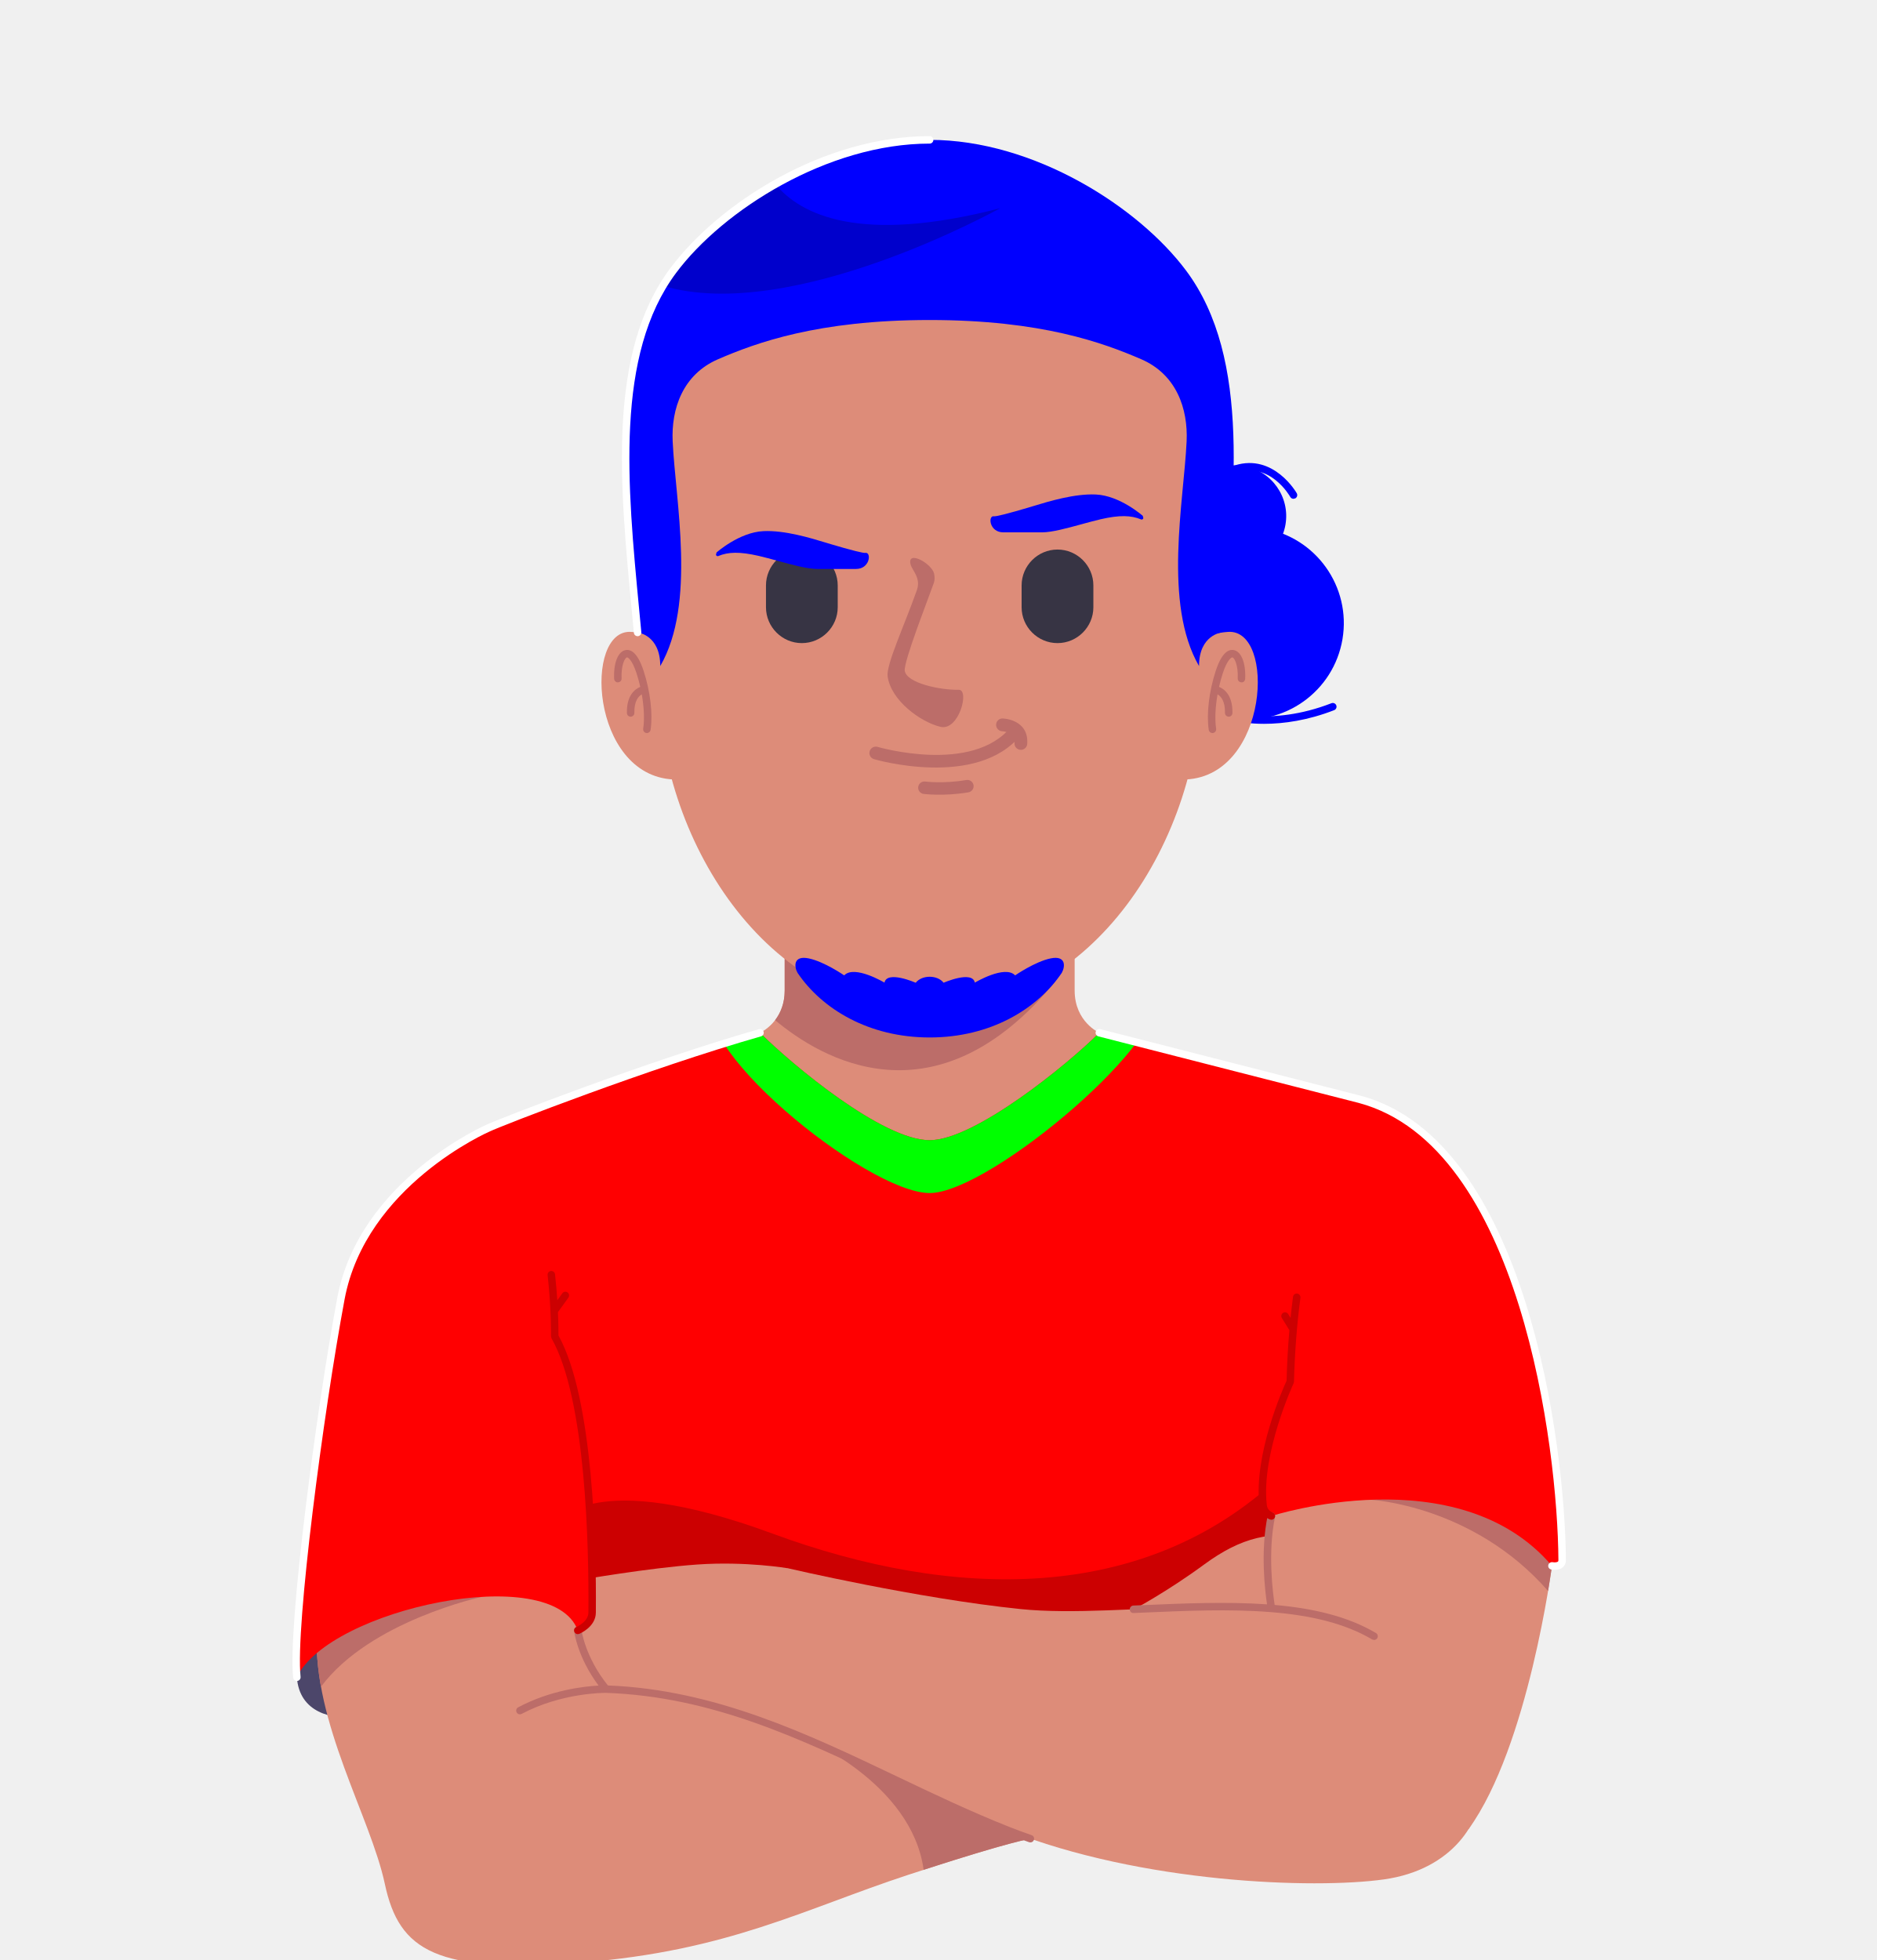
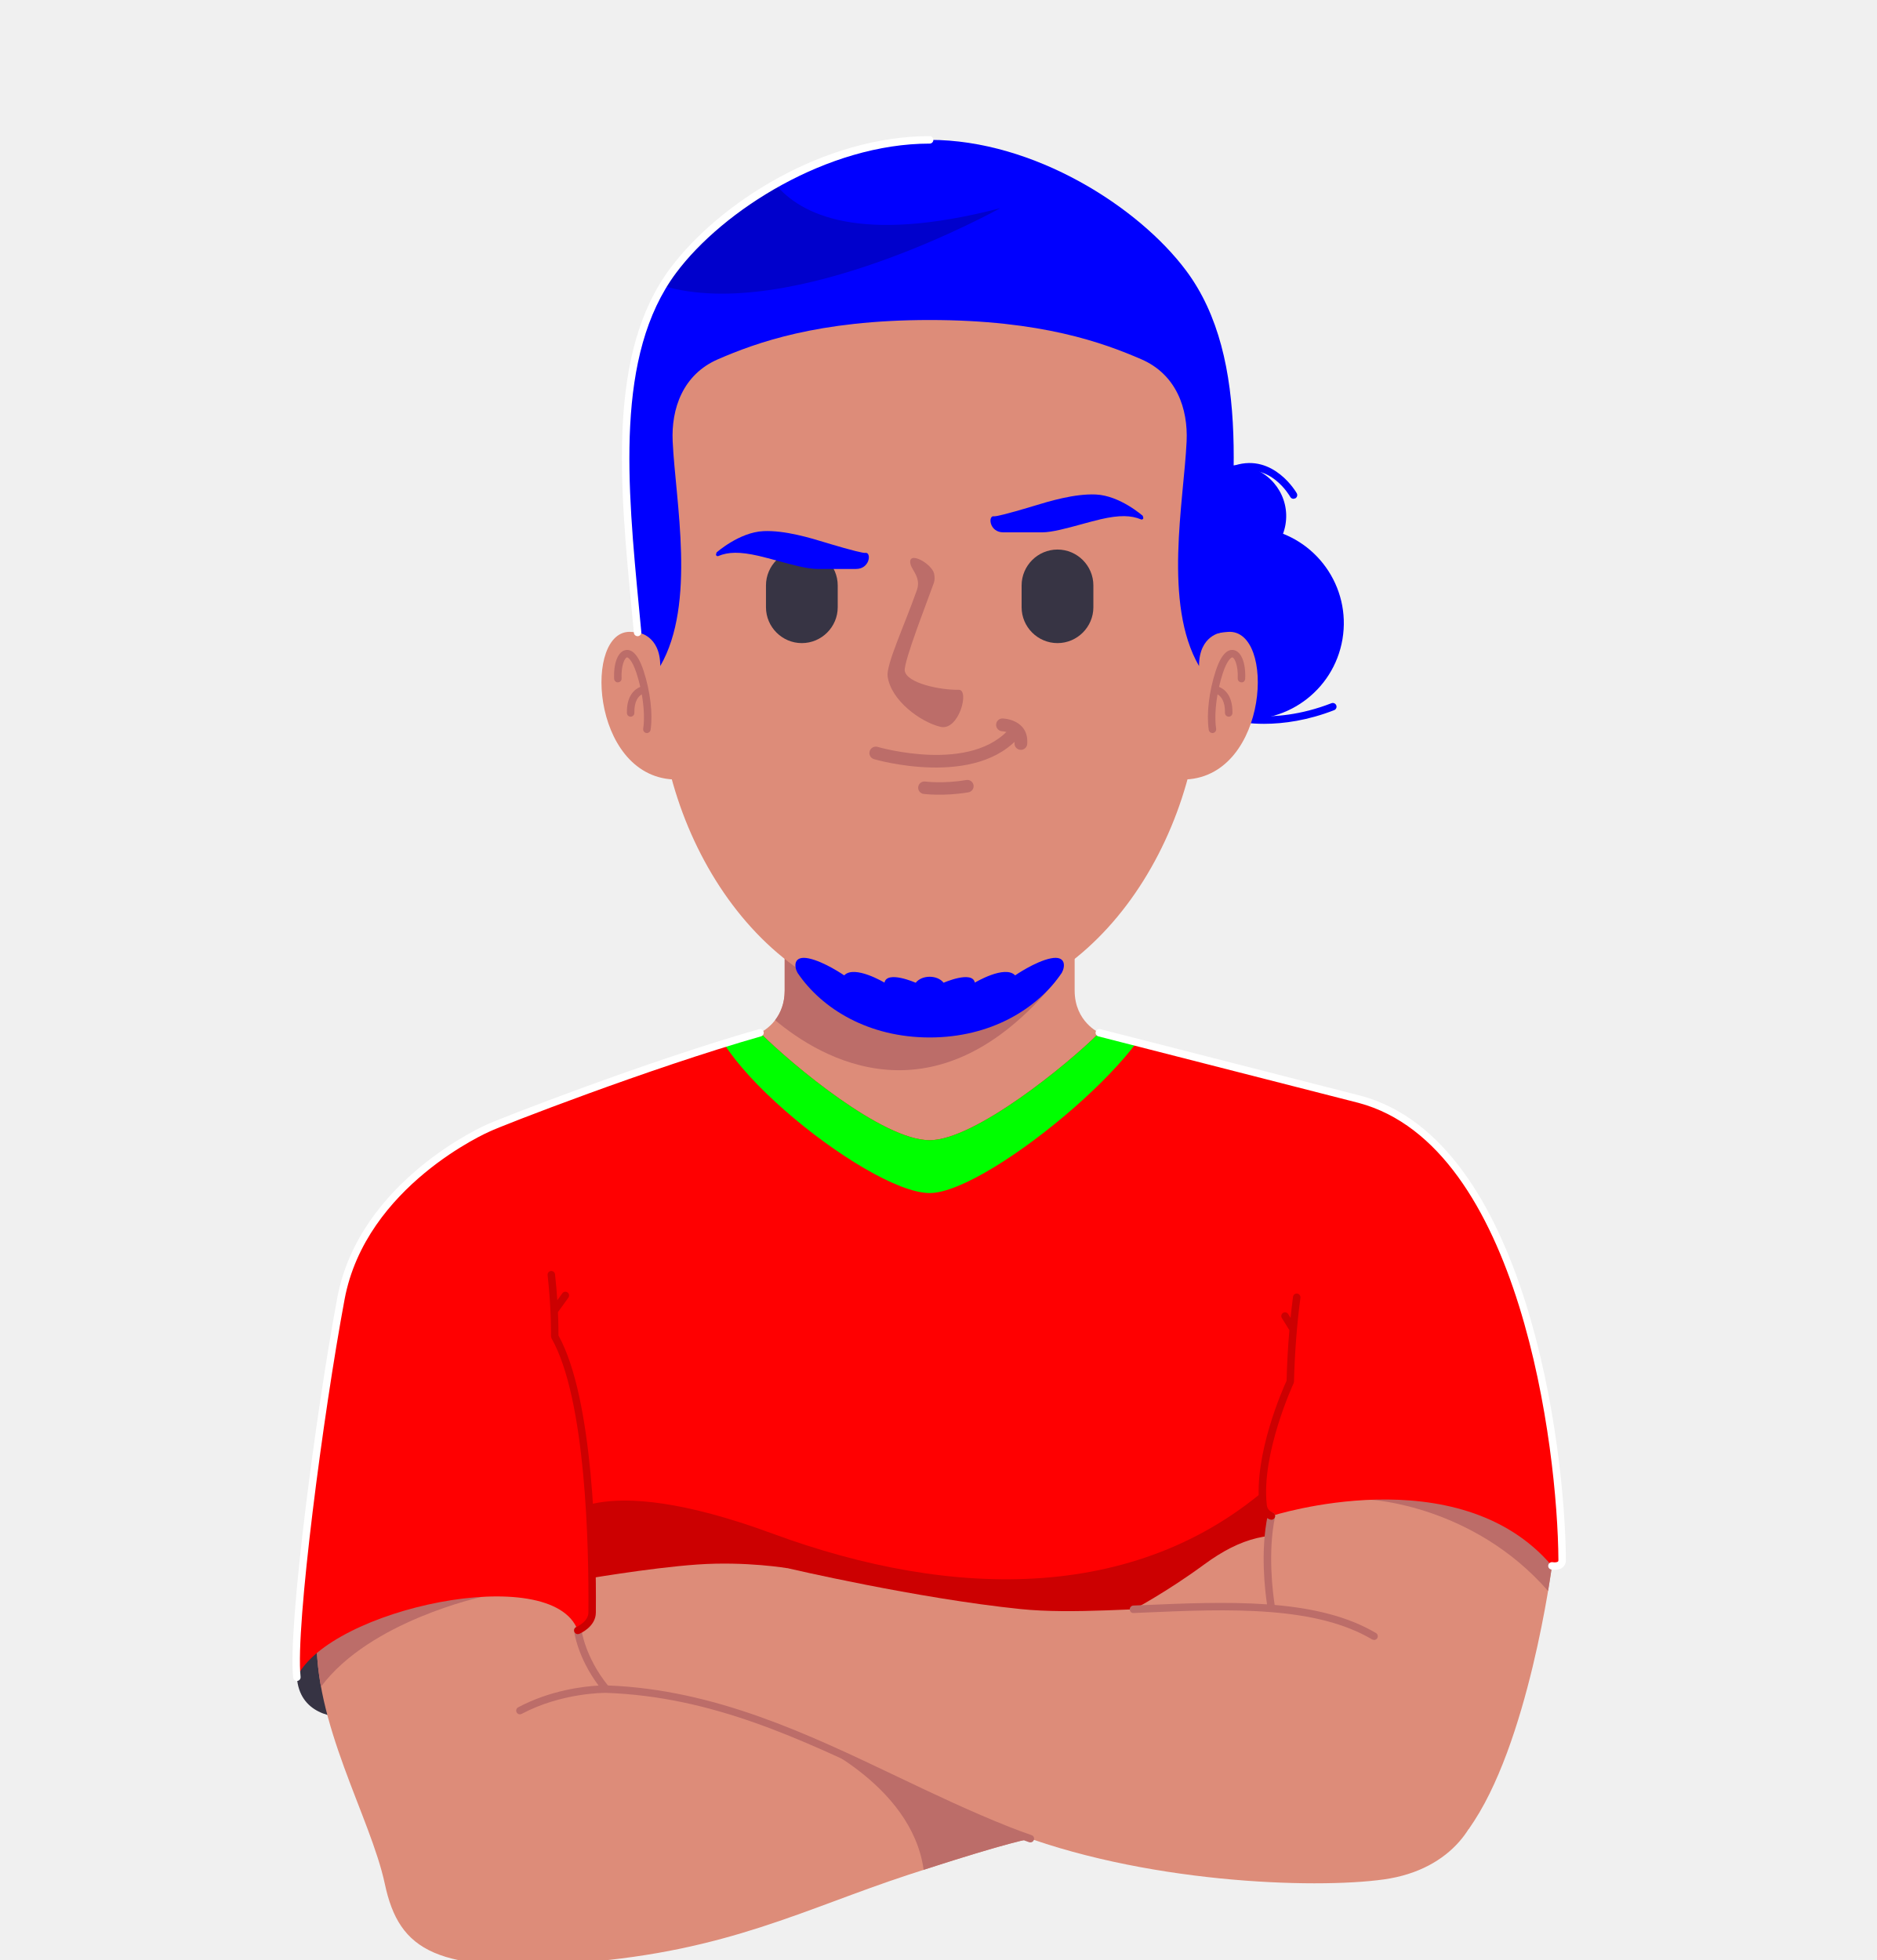
<svg xmlns="http://www.w3.org/2000/svg" width="224" height="234" viewBox="0 0 224 234" fill="none">
  <g clip-path="url(#clip0_1_1358)">
-     <path fill-rule="evenodd" clip-rule="evenodd" d="M42.535 204.995C39.658 205.297 35.741 204.5 35.442 200.241C35.143 195.984 39.522 195.733 39.606 195.865C39.689 195.997 42.715 201.409 42.715 201.523L42.535 204.995Z" fill="#4C466A" />
+     <path fill-rule="evenodd" clip-rule="evenodd" d="M42.535 204.995C39.658 205.297 35.741 204.5 35.442 200.241C35.143 195.984 39.522 195.733 39.606 195.865C39.689 195.997 42.715 201.409 42.715 201.523L42.535 204.995Z" fill="#363343" />
    <path fill-rule="evenodd" clip-rule="evenodd" d="M93.676 143.293H128.293V126.676C130.427 125.971 132.673 125.109 132.673 125.109L131.239 123.299C131.239 123.299 128.293 122.009 128.293 118.248V86.271H93.676V118.248C93.676 122.009 90.732 123.299 90.732 123.299L89.296 125.109C89.296 125.109 91.541 125.971 93.676 126.676V143.293Z" fill="#DD8C79" />
    <path fill-rule="evenodd" clip-rule="evenodd" d="M93.676 107.952V118.248C93.676 119.845 93.144 120.999 92.533 121.793C97.916 126.315 111.673 134.613 126.015 117.153L104.037 104.296C104.037 104.296 98.295 106.351 93.676 107.952Z" fill="#BC6D69" />
    <path fill-rule="evenodd" clip-rule="evenodd" d="M58.277 134.679C59.655 134.012 77.59 127.047 90.732 123.299C94.567 127.127 105.353 136.124 110.984 136.124C116.345 136.124 127.403 127.127 131.239 123.299L162.34 131.252V193.032L161.308 204.867H63.179L58.277 134.679Z" fill="#FF0001" />
    <path fill-rule="evenodd" clip-rule="evenodd" d="M162.34 173.58V193.032L162.101 195.76C152.611 196.831 123.765 200.309 119.472 201.104C116.428 201.667 95.472 203.845 78.695 204.867H63.179L62.156 190.236C64.502 185.611 66.764 181.679 66.764 181.679C66.764 181.679 70.636 175.139 92.223 183.093C113.808 191.049 136.536 191.485 152.66 176.4C157.264 172.092 160.329 171.801 162.34 173.58Z" fill="#CC0001" />
    <path fill-rule="evenodd" clip-rule="evenodd" d="M94.081 187.236C94.081 187.236 89.079 186.377 83.261 186.783C77.448 187.189 69.199 188.631 69.199 188.631L66.269 193.544L69.335 203.101C69.335 203.101 72.715 204.588 74.383 203.46C76.051 202.333 94.577 192.373 94.081 187.236Z" fill="#DD8C79" />
    <path fill-rule="evenodd" clip-rule="evenodd" d="M68.978 194.651C68.978 194.651 69.379 198.055 72.356 201.661L80.739 199.224L108.865 200.937L123.039 219.528C123.039 219.528 120.765 219.777 108.416 223.835C96.064 227.892 86.868 232.94 69.47 234.293C52.071 235.645 47.653 232.94 45.942 224.917C44.228 216.892 37.376 205.716 37.827 194.988C38.277 184.26 55.675 184.168 55.675 184.168C55.675 184.168 69.289 186.241 68.978 194.651Z" fill="#DD8C79" />
    <path fill-rule="evenodd" clip-rule="evenodd" d="M110.649 203.277L123.039 219.528C123.039 219.528 120.995 219.755 110.267 223.231C108.832 212.804 95.98 207.492 95.98 207.492L109.181 202.932C109.681 203.045 110.171 203.161 110.649 203.277Z" fill="#BC6D69" />
    <path fill-rule="evenodd" clip-rule="evenodd" d="M38.321 201.376C37.934 199.247 37.738 197.109 37.827 194.988C38.155 187.164 47.497 184.997 52.531 184.397L57.514 190.647C57.514 190.647 44.146 193.527 38.321 201.376Z" fill="#BC6D69" />
    <path fill-rule="evenodd" clip-rule="evenodd" d="M132.124 194.085L135.379 192.127C135.379 192.127 139.335 190.028 143.752 186.783C148.171 183.537 151.865 182.636 156.553 183.719C161.241 184.799 162.34 190.299 162.34 190.299C162.34 190.299 159.168 198.411 156.283 197.059C153.399 195.708 132.124 194.085 132.124 194.085Z" fill="#DD8C79" />
    <path fill-rule="evenodd" clip-rule="evenodd" d="M185.272 186.944C185.272 186.944 182.475 208.473 175.331 218.364L151.791 192.033C151.791 192.033 150.704 186.111 151.781 180.995C152.86 175.877 152.86 175.877 152.86 175.877C152.86 175.877 173.775 172.179 174.767 172.721C175.757 173.263 185.223 181.375 185.272 186.944Z" fill="#DD8C79" />
    <path fill-rule="evenodd" clip-rule="evenodd" d="M185.272 186.944C185.272 186.944 185.125 188.077 184.811 189.943C175.856 179.689 163.64 179.055 163.64 179.055L167.46 173.471C171.253 172.907 174.395 172.519 174.767 172.721C175.757 173.263 185.223 181.375 185.272 186.944Z" fill="#BC6D69" />
    <path fill-rule="evenodd" clip-rule="evenodd" d="M186.491 186.224C186.379 169.381 180.717 136.192 162.34 131.252C162.34 131.252 154.576 142.411 154.035 164.947C154.035 164.947 150.068 173.423 150.791 179.732C150.791 179.732 150.835 180.633 151.781 180.995C151.781 180.995 174.092 173.781 185.272 186.944C185.272 186.944 186.512 187.192 186.491 186.224Z" fill="#FF0001" />
    <path fill-rule="evenodd" clip-rule="evenodd" d="M58.277 134.679C58.277 134.679 43.315 141.068 40.699 155.041C38.087 169.013 34.812 194.383 35.442 200.241C39.277 192.104 65.92 186.34 68.978 194.651C68.978 194.651 70.689 193.952 70.689 192.509C70.689 191.067 71.091 168.116 66.223 159.555C66.223 159.555 66.587 139.547 58.277 134.679Z" fill="#FF0001" />
    <path fill-rule="evenodd" clip-rule="evenodd" d="M94.081 187.236C94.081 187.236 109.496 190.84 121.848 192.104C134.199 193.367 153.4 189.039 164.037 195.348C174.676 201.661 176.839 209.864 176.839 213.559C176.839 217.255 173.593 223.205 165.209 224.379C156.827 225.549 136.271 224.829 120.315 218.517C104.359 212.208 90.295 202.289 72.356 201.661L94.081 187.236Z" fill="#DD8C79" />
    <path d="M164.037 195.793L163.811 195.731C160.501 193.769 156.363 192.851 151.833 192.477L151.676 192.465C146.797 192.075 141.475 192.307 136.241 192.536L135.34 192.575C135.056 192.591 134.887 192.395 134.875 192.149C134.865 191.903 135.056 191.695 135.301 191.684L136.201 191.645C141.291 191.424 146.465 191.203 151.259 191.539C151.015 189.915 150.447 185.175 151.345 180.903C151.396 180.664 151.632 180.505 151.873 180.559C152.113 180.609 152.267 180.845 152.217 181.087C151.316 185.364 151.968 190.287 152.172 191.611C156.717 192.009 160.884 192.96 164.265 194.965C164.477 195.091 164.547 195.364 164.421 195.575C164.339 195.716 164.192 195.793 164.037 195.793ZM123.009 219.963L122.863 219.939C121.947 219.619 121.041 219.284 120.149 218.932C115.535 217.107 111.02 214.953 106.652 212.869C95.525 207.564 85.016 202.552 72.345 202.107C72.193 202.109 67.071 202.069 62.277 204.617C62.061 204.733 61.791 204.653 61.675 204.435C61.558 204.216 61.642 203.947 61.858 203.833C65.731 201.773 69.713 201.332 71.458 201.237C68.934 197.849 68.551 194.839 68.535 194.705C68.507 194.46 68.68 194.239 68.924 194.211C69.163 194.179 69.389 194.353 69.419 194.599C69.423 194.629 69.84 197.829 72.573 201.223C85.345 201.721 96.371 206.98 107.036 212.065C111.389 214.143 115.892 216.288 120.477 218.104C121.359 218.452 122.251 218.783 123.155 219.096C123.388 219.176 123.511 219.429 123.431 219.664C123.367 219.847 123.195 219.963 123.009 219.963Z" fill="#BC6D69" />
    <path d="M68.978 195.097C68.803 195.097 68.636 194.993 68.566 194.821C68.473 194.593 68.581 194.333 68.808 194.239C68.821 194.233 70.243 193.631 70.243 192.509L70.246 192.187C70.299 184.871 69.981 167.063 65.837 159.773L65.777 159.547C65.78 159.513 65.83 156.312 65.374 152.231C65.347 151.987 65.523 151.767 65.768 151.737C66.016 151.725 66.233 151.888 66.26 152.132C66.384 153.245 66.471 154.295 66.531 155.236L67.133 154.401C67.277 154.2 67.556 154.156 67.754 154.301C67.954 154.444 68 154.723 67.856 154.923L66.608 156.653C66.674 158.088 66.674 159.101 66.67 159.44C70.864 166.979 71.192 184.84 71.135 192.195L71.134 192.509C71.134 194.232 69.227 195.031 69.145 195.064L68.978 195.097Z" fill="#CC0001" />
    <path d="M154.42 59.552C154.264 59.552 154.113 59.469 154.032 59.325C153.936 59.153 151.636 55.169 147.68 56.411C147.447 56.48 147.195 56.355 147.121 56.12C147.048 55.885 147.179 55.635 147.413 55.561C152.068 54.095 154.783 58.84 154.809 58.888C154.928 59.104 154.853 59.375 154.639 59.495L154.42 59.552ZM150.903 86.416C147.64 86.416 145.336 85.627 144.713 85C144.423 84.708 144.488 84.432 144.529 84.327C144.621 84.096 144.879 83.981 145.109 84.077C145.256 84.135 145.356 84.264 145.383 84.408C146.064 84.993 151.612 86.809 158.949 83.956C159.18 83.867 159.437 83.981 159.527 84.211C159.616 84.44 159.501 84.697 159.272 84.785C156.163 85.997 153.277 86.416 150.903 86.416Z" fill="#0000FF" />
    <path fill-rule="evenodd" clip-rule="evenodd" d="M153.464 62.616C154.019 59.321 151.796 56.199 148.499 55.644C145.204 55.089 142.081 57.312 141.525 60.607C140.971 63.903 143.193 67.025 146.488 67.583C149.785 68.137 152.909 65.915 153.464 62.616Z" fill="#0000FF" />
    <path fill-rule="evenodd" clip-rule="evenodd" d="M160.267 76.308C161.319 70.055 157.105 64.132 150.851 63.08C144.597 62.027 138.676 66.241 137.624 72.495C136.571 78.747 140.784 84.669 147.037 85.723C153.292 86.777 159.212 82.561 160.267 76.308Z" fill="#0000FF" />
    <path fill-rule="evenodd" clip-rule="evenodd" d="M80.351 93.056C70.483 92.547 69.649 75.055 75.346 75.44C80.091 75.76 81.085 78.783 81.4 80.055C81.712 81.325 80.351 93.056 80.351 93.056Z" fill="#DD8C79" />
    <path fill-rule="evenodd" clip-rule="evenodd" d="M141.613 93.056C151.48 92.547 152.313 75.055 146.616 75.44C141.871 75.76 140.877 78.783 140.564 80.055C140.251 81.325 141.613 93.056 141.613 93.056Z" fill="#DD8C79" />
    <path fill-rule="evenodd" clip-rule="evenodd" d="M143.392 58.817V81.2C143.392 100.067 130.532 120.703 110.984 120.703C91.436 120.703 78.577 100.067 78.577 81.2V58.817C78.577 16.228 143.392 16.228 143.392 58.817Z" fill="#DD8C79" />
    <path fill-rule="evenodd" clip-rule="evenodd" d="M126.244 65.609H126.247C128.6 65.609 130.528 67.536 130.528 69.893V72.497C130.528 74.853 128.6 76.779 126.247 76.779H126.244C123.889 76.779 121.961 74.853 121.961 72.497V69.893C121.961 67.536 123.889 65.609 126.244 65.609Z" fill="#373444" />
    <path fill-rule="evenodd" clip-rule="evenodd" d="M95.725 65.609H95.723C93.368 65.609 91.443 67.536 91.443 69.893V72.497C91.443 74.853 93.368 76.779 95.723 76.779H95.725C98.081 76.779 100.008 74.853 100.008 72.497V69.893C100.008 67.536 98.081 65.609 95.725 65.609Z" fill="#373444" />
    <path fill-rule="evenodd" clip-rule="evenodd" d="M111.515 68.492C111.597 68.869 111.595 69.279 111.488 69.58C110.741 71.705 107.908 78.891 108.007 80.068C108.221 81.577 112.296 82.397 114.451 82.351C115.788 82.321 114.475 87.313 112.264 86.773C109.908 86.203 106.372 83.648 105.968 80.759C105.772 79.367 107.917 74.791 109.441 70.503C109.988 69.033 108.924 68.14 108.72 67.433C108.192 65.589 111.244 67.252 111.515 68.492Z" fill="#BC6D69" />
    <path d="M144.743 87.517C144.525 87.517 144.335 87.359 144.301 87.139C144.017 85.239 144.336 82.543 145.132 80.104C145.865 77.853 146.699 77.5 147.285 77.612C148.189 77.776 148.737 79.153 148.651 81.037C148.641 81.283 148.435 81.511 148.187 81.461C147.94 81.451 147.751 81.244 147.761 80.997C147.832 79.44 147.385 78.536 147.125 78.487C147.029 78.452 146.509 78.752 145.977 80.38C145.805 80.908 145.655 81.455 145.531 82.005C146.163 82.264 147.171 83.007 147.129 85.127C147.125 85.372 146.925 85.564 146.684 85.564H146.676C146.431 85.559 146.233 85.356 146.239 85.111C146.267 83.677 145.736 83.116 145.353 82.897C145.084 84.413 145.016 85.888 145.184 87.005C145.217 87.251 145.051 87.476 144.808 87.512L144.743 87.517Z" fill="#BC6D69" />
    <path d="M77.225 87.517L77.16 87.512C76.917 87.476 76.748 87.249 76.785 87.005C76.953 85.888 76.884 84.413 76.617 82.897C76.233 83.116 75.702 83.677 75.731 85.111C75.736 85.356 75.539 85.559 75.293 85.564H75.285C75.043 85.564 74.845 85.372 74.84 85.127C74.798 83.007 75.806 82.263 76.437 82.005C76.312 81.455 76.164 80.908 75.991 80.377C75.459 78.755 74.944 78.452 74.845 78.487C74.585 78.533 74.136 79.44 74.206 80.997C74.218 81.244 74.027 81.451 73.781 81.461C73.557 81.503 73.326 81.283 73.316 81.037C73.231 79.153 73.781 77.776 74.684 77.612C75.272 77.5 76.103 77.853 76.837 80.101C77.634 82.544 77.952 85.239 77.667 87.139C77.634 87.359 77.444 87.517 77.225 87.517Z" fill="#BC6D69" />
    <path fill-rule="evenodd" clip-rule="evenodd" d="M124.408 63.555H119.78C118.972 63.555 118.533 63.1 118.351 62.661C118.291 62.519 118.256 62.375 118.247 62.244C118.233 62.099 118.251 61.965 118.292 61.867C118.363 61.697 118.488 61.607 118.656 61.639C118.775 61.661 119.228 61.568 119.843 61.416C120.679 61.208 121.769 60.895 122.749 60.604L123.336 60.427C125.209 59.855 128.279 58.919 130.832 59.037C133.709 59.172 136.42 61.583 136.428 61.588V61.589L136.496 61.869C136.455 61.995 136.332 62.06 136.22 62.012C135.628 61.763 134.984 61.629 134.216 61.621C133.437 61.612 132.528 61.733 131.411 61.989C130.699 62.153 129.908 62.371 129.104 62.591C127.365 63.067 125.584 63.555 124.408 63.555Z" fill="#0000FF" />
    <path fill-rule="evenodd" clip-rule="evenodd" d="M97.563 67.927H102.189C102.996 67.927 103.433 67.471 103.62 67.035C103.679 66.893 103.712 66.747 103.723 66.617C103.736 66.472 103.717 66.339 103.676 66.239C103.605 66.069 103.483 65.98 103.312 66.009C103.195 66.033 102.741 65.94 102.127 65.788C101.291 65.58 100.199 65.268 99.22 64.976L98.633 64.799C96.759 64.228 93.691 63.292 91.137 63.411C88.259 63.544 85.548 65.955 85.54 65.96H85.543L85.472 66.241C85.515 66.367 85.639 66.432 85.749 66.385C86.341 66.135 86.984 66.003 87.753 65.993C88.531 65.987 89.443 66.107 90.559 66.363C91.269 66.525 92.063 66.744 92.865 66.963C94.603 67.44 96.387 67.927 97.563 67.927Z" fill="#0000FF" />
    <path fill-rule="evenodd" clip-rule="evenodd" d="M141.604 32.315C149.449 42.836 147.359 59.388 145.848 75.507C145.848 75.507 143.141 75.792 143.141 79.517C138.836 72.064 141.324 59.864 141.66 52.699C141.841 48.809 140.455 44.704 136.232 42.883C131.733 40.943 124.365 38.205 110.983 38.205C97.597 38.205 90.228 40.943 85.731 42.883C81.508 44.704 80.121 48.809 80.304 52.699C80.639 59.864 83.128 72.064 78.823 79.517C78.823 75.792 76.117 75.507 76.117 75.507C74.606 59.388 72.514 42.836 80.359 32.315C86.015 24.728 98.499 16.697 110.983 16.697C123.465 16.697 135.949 24.728 141.604 32.315Z" fill="#0000FF" />
    <path fill-rule="evenodd" clip-rule="evenodd" d="M79.144 34.12C79.523 33.503 79.924 32.897 80.359 32.315C83.087 28.653 87.411 24.888 92.553 21.972C95.548 25.621 102.641 29.215 119.411 24.853C119.411 24.853 94.501 38.735 79.144 34.12Z" fill="black" fill-opacity="0.2" />
    <path fill-rule="evenodd" clip-rule="evenodd" d="M126.759 116.141C123.84 120.468 118.244 123.861 110.984 123.861C103.725 123.861 98.127 120.468 95.209 116.141C94.796 115.403 94.687 114.041 96.54 114.42C98.396 114.799 100.78 116.447 100.78 116.447C102.003 115.164 105.589 117.312 105.589 117.312C105.896 115.825 109.319 117.327 109.319 117.327C110.072 116.375 111.897 116.375 112.649 117.327C112.649 117.327 116.075 115.825 116.379 117.312C116.379 117.312 119.967 115.164 121.189 116.447C121.189 116.447 123.572 114.799 125.428 114.42C127.283 114.041 127.173 115.403 126.759 116.141Z" fill="#0000FF" />
    <path fill-rule="evenodd" clip-rule="evenodd" d="M110.252 94.783C109.845 94.725 109.561 94.348 109.619 93.943C109.677 93.533 110.056 93.249 110.463 93.308C110.468 93.309 112.624 93.587 115.363 93.124C115.769 93.056 116.152 93.331 116.22 93.736C116.289 94.141 116.015 94.527 115.609 94.595C112.652 95.093 110.259 94.784 110.252 94.783Z" fill="#BC6D69" />
    <path fill-rule="evenodd" clip-rule="evenodd" d="M104.347 90.637C103.939 90.523 103.703 90.1 103.819 89.693C103.933 89.288 104.359 89.053 104.764 89.168C104.796 89.176 116.117 92.492 120.716 86.751C120.979 86.421 121.46 86.369 121.789 86.632C122.119 86.895 122.173 87.377 121.908 87.705C116.668 94.248 104.381 90.648 104.347 90.637Z" fill="#BC6D69" />
    <path fill-rule="evenodd" clip-rule="evenodd" d="M119.644 87.304C119.223 87.283 118.897 86.924 118.917 86.501C118.936 86.08 119.296 85.755 119.717 85.776C119.727 85.776 122.835 85.864 122.632 88.812C122.603 89.231 122.241 89.551 121.82 89.521C121.4 89.495 121.083 89.129 121.112 88.711C121.204 87.349 119.648 87.304 119.644 87.304Z" fill="#BC6D69" />
    <path fill-rule="evenodd" clip-rule="evenodd" d="M86.413 124.588C88.023 127.097 90.661 129.916 93.676 132.557C99.704 137.847 107.229 142.436 110.984 142.436C114.62 142.436 122.096 137.624 128.293 132.181C131.239 129.595 133.892 126.865 135.709 124.443L131.239 123.299C127.403 127.127 116.345 136.124 110.984 136.124C105.353 136.124 94.567 127.127 90.732 123.299C89.337 123.697 87.889 124.129 86.413 124.588Z" fill="#00FF00" />
    <path d="M151.781 181.44L151.624 181.411C150.417 180.952 150.349 179.803 150.347 179.755C149.649 173.687 153.152 165.804 153.592 164.844C153.644 162.808 153.756 160.789 153.928 158.808L153.028 157.353C152.899 157.143 152.964 156.869 153.173 156.739C153.384 156.613 153.656 156.676 153.787 156.885L154.068 157.34C154.155 156.492 154.252 155.652 154.361 154.823C154.395 154.579 154.611 154.4 154.861 154.437C155.105 154.469 155.277 154.695 155.247 154.937C154.821 158.164 154.564 161.535 154.48 164.959L154.439 165.137C154.4 165.221 150.532 173.572 151.233 179.681C151.241 179.771 151.301 180.333 151.94 180.579C152.171 180.667 152.285 180.924 152.197 181.153C152.131 181.332 151.961 181.44 151.781 181.44Z" fill="#CC0001" />
    <path d="M76.117 75.952C75.89 75.952 75.694 75.781 75.673 75.549L75.423 72.911C73.978 57.781 72.483 42.135 80.001 32.049C85.855 24.2 98.375 16.252 110.983 16.252C111.228 16.252 111.428 16.452 111.428 16.697C111.428 16.945 111.228 17.144 110.983 17.144C98.801 17.144 86.296 25.097 80.716 32.58C73.403 42.393 74.879 57.864 76.31 72.827L76.561 75.465C76.585 75.712 76.404 75.929 76.159 75.951L76.117 75.952Z" fill="white" />
    <path d="M185.597 187.419C185.384 187.419 185.223 187.389 185.187 187.381C184.944 187.333 184.789 187.1 184.837 186.859C184.884 186.616 185.124 186.468 185.359 186.507C185.543 186.541 185.868 186.539 185.985 186.437C186.004 186.423 186.049 186.385 186.045 186.231C185.957 172.812 181.501 136.864 162.224 131.681L131.127 123.731C130.889 123.668 130.747 123.427 130.805 123.188C130.865 122.951 131.111 122.815 131.348 122.867L162.449 130.82C182.269 136.148 186.847 172.616 186.937 186.221C186.947 186.692 186.736 186.972 186.556 187.121C186.268 187.363 185.885 187.419 185.597 187.419ZM35.442 200.687C35.218 200.687 35.023 200.517 34.998 200.288C34.35 194.265 37.72 168.552 40.262 154.957C42.89 140.913 57.952 134.333 58.103 134.268C59.466 133.608 77.335 126.656 90.611 122.871C90.845 122.804 91.091 122.94 91.16 123.176C91.228 123.413 91.089 123.66 90.853 123.727C77.625 127.5 59.845 134.413 58.473 135.08C58.305 135.151 43.677 141.552 41.138 155.121C38.606 168.664 35.243 194.243 35.884 200.193C35.91 200.437 35.733 200.657 35.489 200.684L35.442 200.687Z" fill="white" />
  </g>
  <defs>
    <clipPath id="clip0_1_1358">
      <rect width="224" height="234" fill="white" />
    </clipPath>
  </defs>
</svg>
